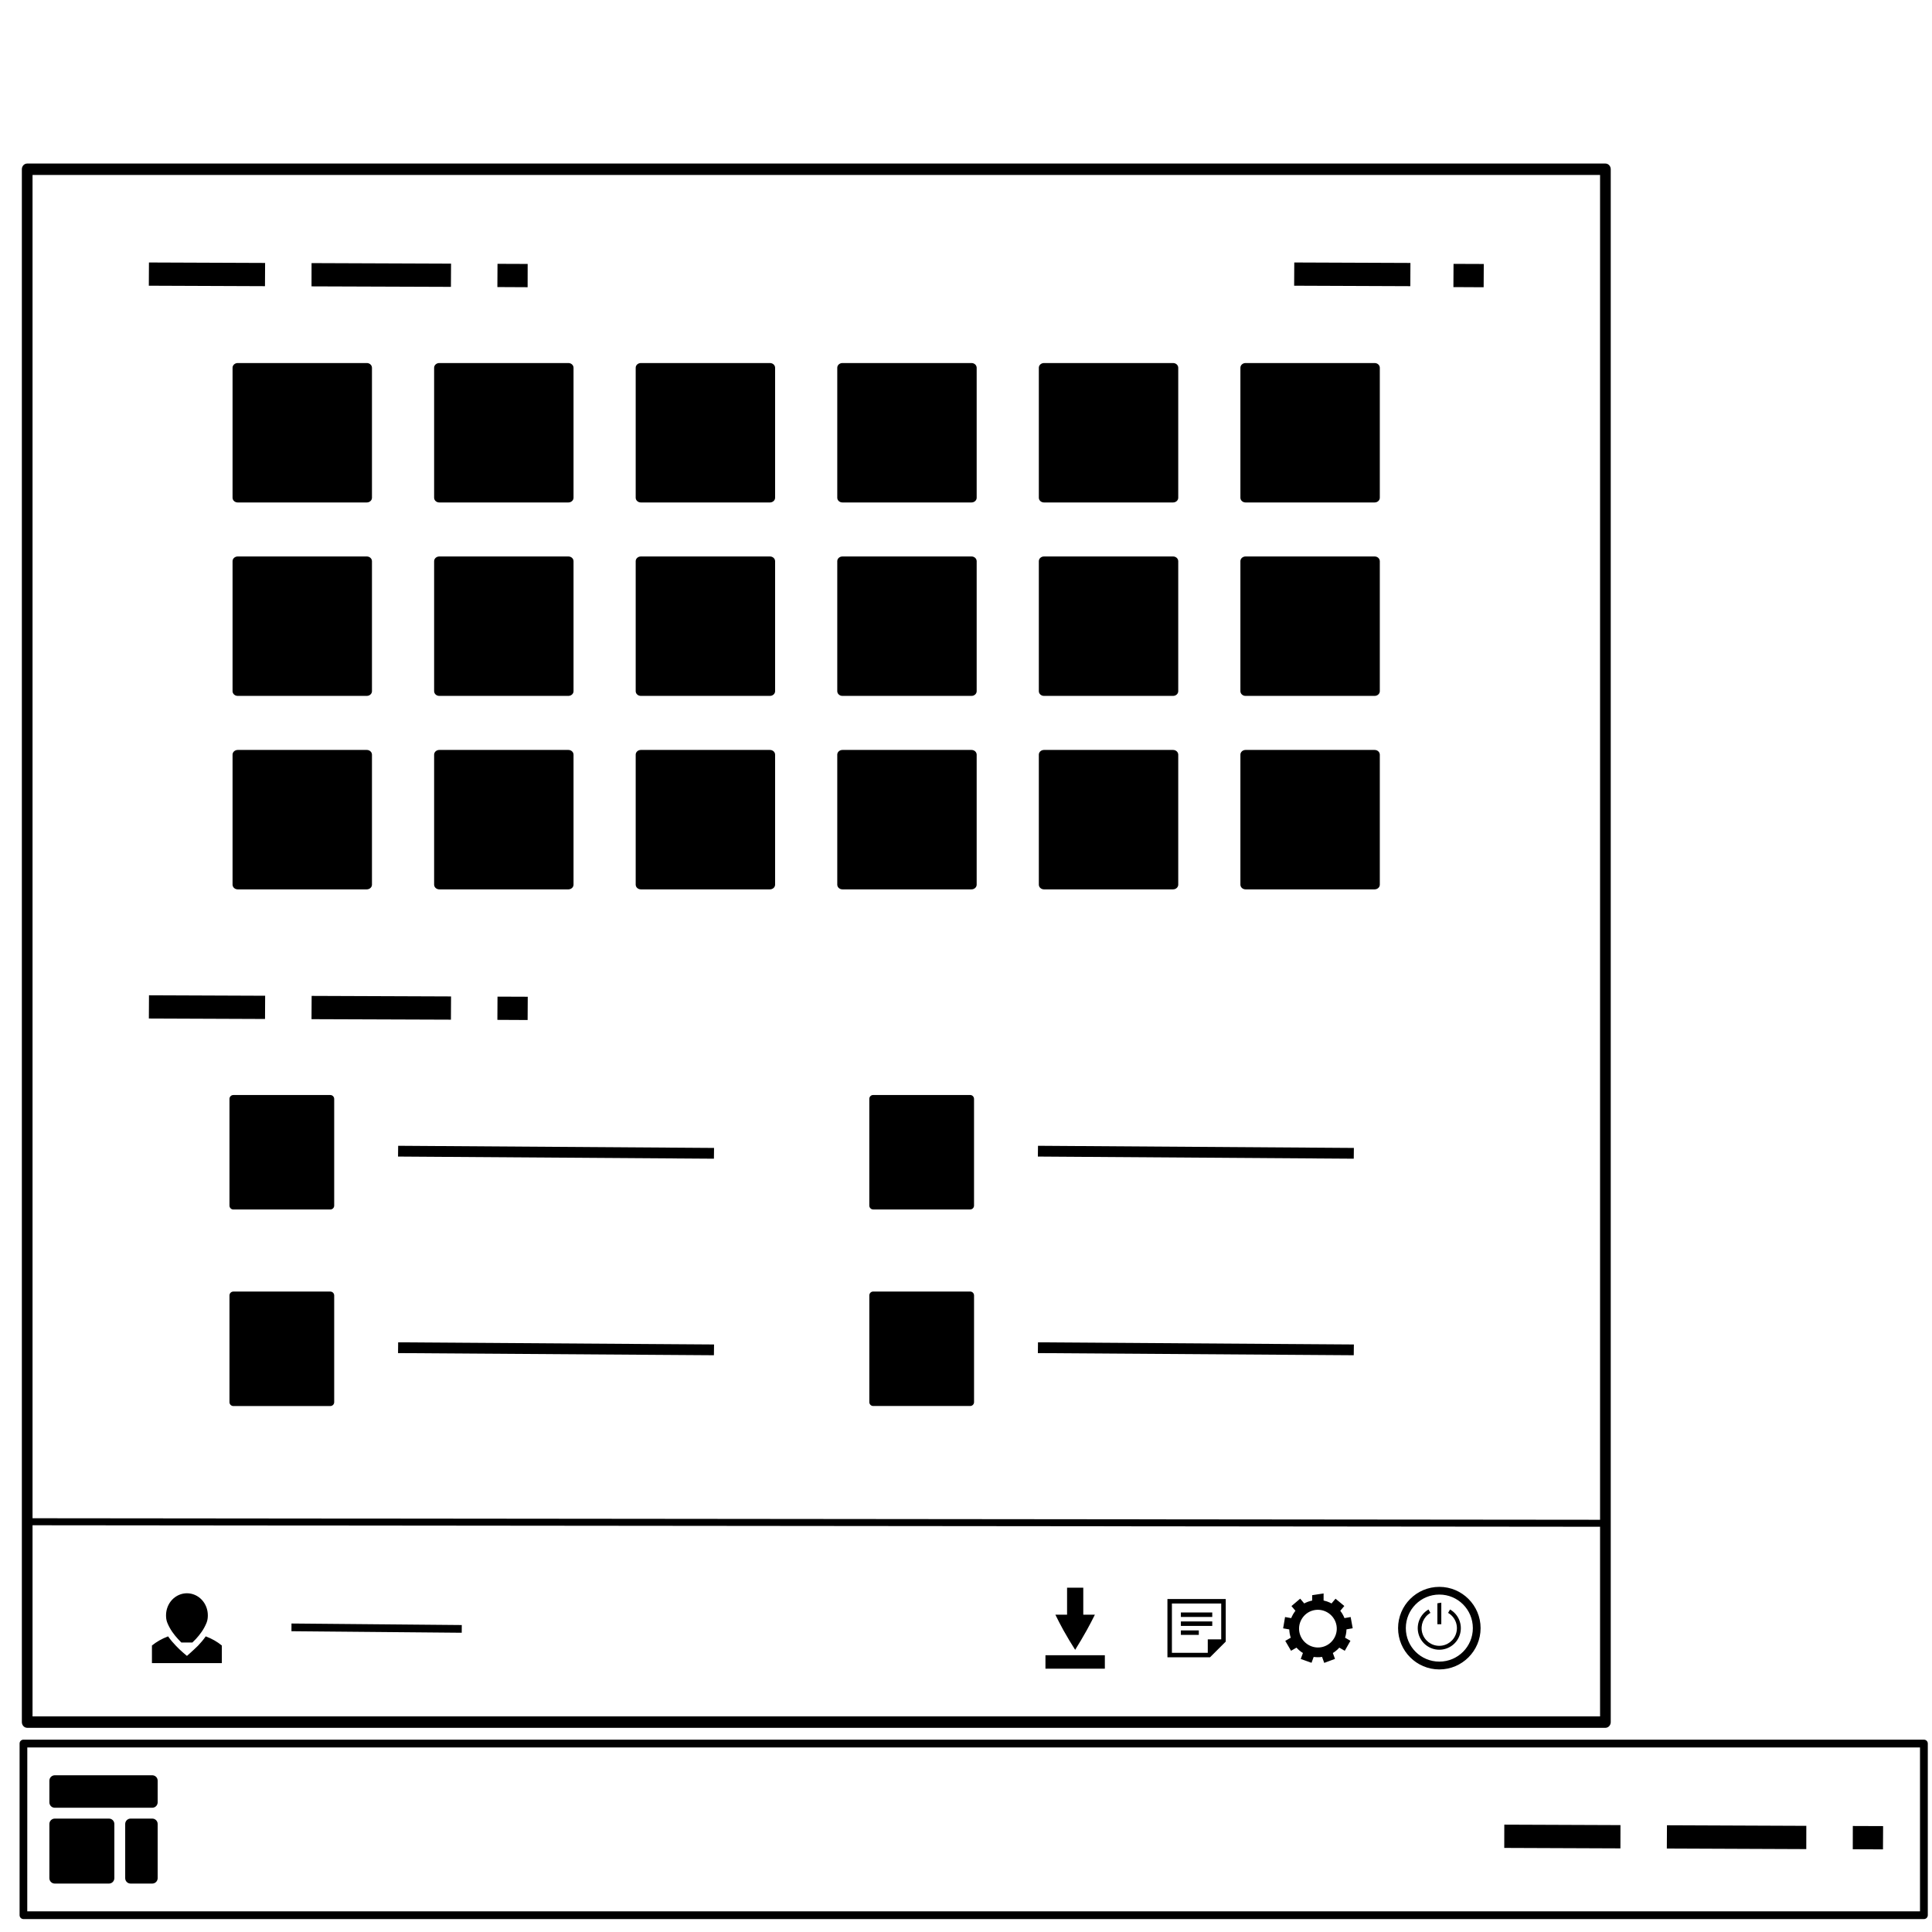
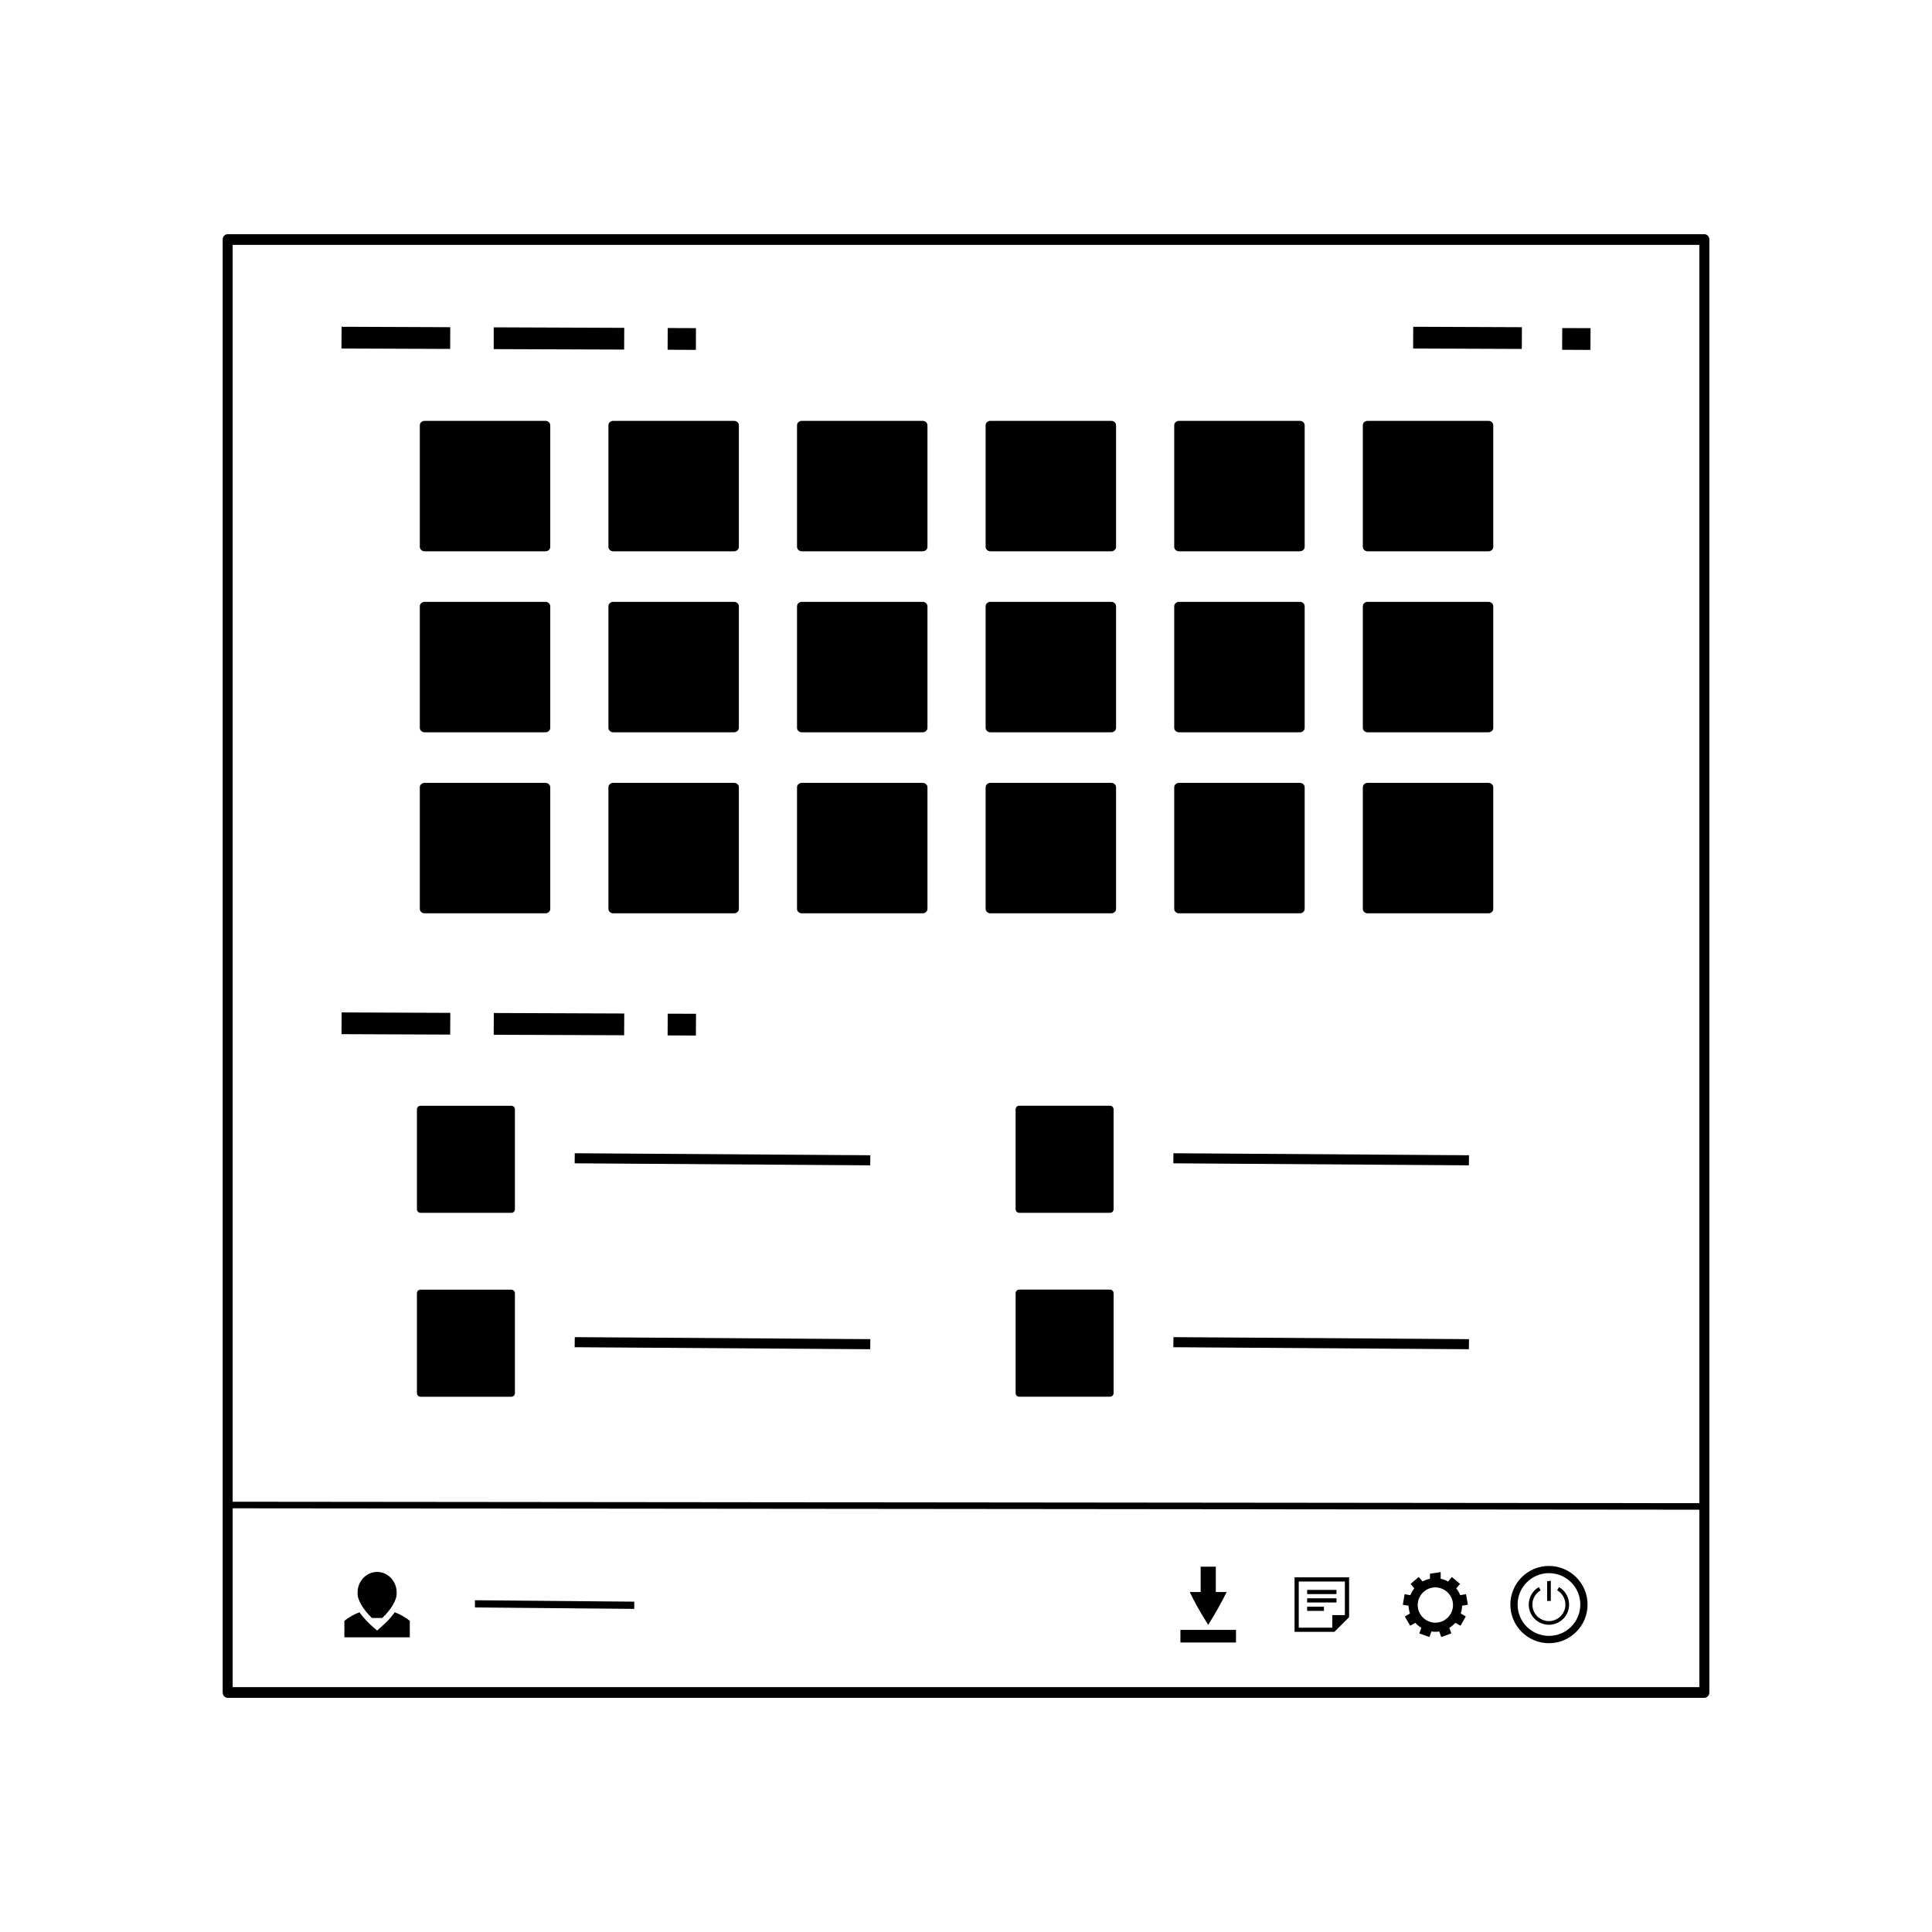
<svg xmlns="http://www.w3.org/2000/svg" width="66mm" height="66mm" viewBox="0 0 66 66" version="1.1" id="svg8">
  <defs id="defs2" />
  <g id="layer1" transform="translate(0,-231)">
-     <g id="g941">
-       <g transform="translate(76.67543,239.9084)" id="g4388">
-         <g style="fill:#000000;fill-opacity:1;stroke:none" transform="translate(-76.60298,-239.5935)" id="g1092-4">
-           <g style="fill:#000000;fill-opacity:1;stroke:none" id="g2840-0" transform="matrix(0.07586098,0,0,0.07586098,1.012328,290.7223)">
-             <g id="g1139-7" style="fill:#000000;fill-opacity:1;stroke:none">
-               <g style="fill:#000000;fill-opacity:1;stroke:none" id="g1144-8" transform="matrix(1.48656,0,0,1.48656,-15.40365,-13.20102)" />
-             </g>
-           </g>
-         </g>
-         <g transform="translate(-79.13605,-9.141133)" id="g8903-3" />
-         <g transform="translate(-78.2778,-11.78745)" id="g8647-1" />
-         <g transform="matrix(3.677482,0,0,1,-161.3171,-224.034)" style="fill-rule:nonzero;stroke:none" id="path36031-3-0" />
-         <g transform="translate(-74.24553,-9.382322)" id="g8899-4" />
-         <g transform="translate(-75.60775,-9.360326)" id="g8882-1" />
-         <g transform="translate(-74.6292,-9.444227)" id="g8894-2" />
-         <g transform="translate(-75.83303,-9.141614)" id="g8876-7" />
-         <g transform="translate(2.645833,-0.5291666)" id="g4176">
-           <g transform="matrix(1.075129,0,0,1.075129,-80.11779,-20.35901)" style="fill:#000000;fill-opacity:1;stroke:none" id="rect33684-8-0-5" />
-           <g transform="matrix(1.075129,0,0,1.075129,-80.11779,-13.64467)" style="fill:#000000;fill-opacity:1;stroke:none" id="rect33684-8-0-1-1" />
-         </g>
-         <g transform="translate(-1.5875,-0.5291666)" id="g4186">
-           <g transform="matrix(1.075129,0,0,1.075129,-54.02656,-13.64467)" style="fill:#000000;fill-opacity:1;stroke:none" id="rect33684-8-0-1-9-8" />
-           <g transform="matrix(1.075129,0,0,1.075129,-54.02711,-20.35901)" style="fill:#000000;fill-opacity:1;stroke:none" id="rect33684-8-0-2-1" />
-         </g>
-         <g transform="translate(-75.4301,2.764324)" id="g3506">
-           <g transform="matrix(1.430986,0,0,1.309559,29.63426,-59.42673)" style="fill:#000000;fill-opacity:1;stroke:none" id="rect33684-8-0-10" />
-           <g transform="matrix(1.430986,0,0,1.309559,22.74879,-59.42673)" style="fill:#000000;fill-opacity:1;stroke:none" id="rect33684-8-0-10-6" />
-           <g transform="matrix(1.430986,0,0,1.309559,15.86332,-59.42673)" style="fill:#000000;fill-opacity:1;stroke:none" id="rect33684-8-0-10-5" />
-           <g transform="matrix(1.430986,0,0,1.309559,8.977848,-59.42673)" style="fill:#000000;fill-opacity:1;stroke:none" id="rect33684-8-0-10-65" />
-           <g transform="matrix(1.430986,0,0,1.309559,2.092378,-59.42673)" style="fill:#000000;fill-opacity:1;stroke:none" id="rect33684-8-0-10-3" />
-           <g transform="matrix(1.430986,0,0,1.309559,-4.793089,-59.42673)" style="fill:#000000;fill-opacity:1;stroke:none" id="rect33684-8-0-10-52" />
-         </g>
-         <g transform="translate(-75.4301,9.373004)" id="g3506-3">
-           <g transform="matrix(1.430986,0,0,1.309559,29.63426,-59.42673)" style="fill:#000000;fill-opacity:1;stroke:none" id="rect33684-8-0-10-33" />
-           <g transform="matrix(1.430986,0,0,1.309559,22.74879,-59.42673)" style="fill:#000000;fill-opacity:1;stroke:none" id="rect33684-8-0-10-6-0" />
-           <g transform="matrix(1.430986,0,0,1.309559,15.86332,-59.42673)" style="fill:#000000;fill-opacity:1;stroke:none" id="rect33684-8-0-10-5-8" />
-           <g transform="matrix(1.430986,0,0,1.309559,8.977848,-59.42673)" style="fill:#000000;fill-opacity:1;stroke:none" id="rect33684-8-0-10-65-7" />
-           <g transform="matrix(1.430986,0,0,1.309559,2.092378,-59.42673)" style="fill:#000000;fill-opacity:1;stroke:none" id="rect33684-8-0-10-3-4" />
-           <g transform="matrix(1.430986,0,0,1.309559,-4.793089,-59.42673)" style="fill:#000000;fill-opacity:1;stroke:none" id="rect33684-8-0-10-52-3" />
-         </g>
-         <g transform="translate(-75.4301,15.98168)" id="g3506-2">
-           <g transform="matrix(1.430986,0,0,1.309559,29.63426,-59.42673)" style="fill:#000000;fill-opacity:1;stroke:none" id="rect33684-8-0-10-54" />
-           <g transform="matrix(1.430986,0,0,1.309559,22.74879,-59.42673)" style="fill:#000000;fill-opacity:1;stroke:none" id="rect33684-8-0-10-6-4" />
-           <g transform="matrix(1.430986,0,0,1.309559,15.86332,-59.42673)" style="fill:#000000;fill-opacity:1;stroke:none" id="rect33684-8-0-10-5-2" />
-           <g transform="matrix(1.430986,0,0,1.309559,8.977848,-59.42673)" style="fill:#000000;fill-opacity:1;stroke:none" id="rect33684-8-0-10-65-77" />
-           <g transform="matrix(1.430986,0,0,1.309559,2.092378,-59.42673)" style="fill:#000000;fill-opacity:1;stroke:none" id="rect33684-8-0-10-3-8" />
-           <g transform="matrix(1.430986,0,0,1.309559,-4.793089,-59.42673)" style="fill:#000000;fill-opacity:1;stroke:none" id="rect33684-8-0-10-52-8">
-             <path d="m 8.154,45.936 c -0.068,4.33e-4 -0.123,0.055 -0.123,0.123 v 3.391 c 4.328e-4,0.068 0.055,0.123 0.123,0.123 h 3.082 c 0.068,-4.33e-4 0.123,-0.055 0.123,-0.123 v -3.391 c -4.33e-4,-0.068 -0.055,-0.123 -0.123,-0.123 z m 4.812,0 c -0.068,4.33e-4 -0.123,0.055 -0.123,0.123 v 3.391 c 4.33e-4,0.068 0.055,0.123 0.123,0.123 h 3.082 c 0.068,-4.33e-4 0.123,-0.055 0.123,-0.123 v -3.391 c -4.33e-4,-0.068 -0.055,-0.123 -0.123,-0.123 z m 4.812,0 c -0.068,4.33e-4 -0.123,0.055 -0.123,0.123 v 3.391 c 4.33e-4,0.068 0.055,0.123 0.123,0.123 h 3.082 c 0.068,-4.33e-4 0.123,-0.055 0.123,-0.123 v -3.391 c -4.33e-4,-0.068 -0.055,-0.123 -0.123,-0.123 z m 4.812,0 c -0.068,4.33e-4 -0.123,0.055 -0.123,0.123 v 3.391 c 4.33e-4,0.068 0.055,0.123 0.123,0.123 h 3.082 c 0.068,-4.33e-4 0.123,-0.055 0.123,-0.123 v -3.391 c -4.33e-4,-0.068 -0.055,-0.123 -0.123,-0.123 z m 4.812,0 c -0.068,4.33e-4 -0.123,0.055 -0.123,0.123 v 3.391 c 4.33e-4,0.068 0.055,0.123 0.123,0.123 h 3.082 c 0.068,-4.33e-4 0.123,-0.055 0.123,-0.123 v -3.391 c -4.33e-4,-0.068 -0.055,-0.123 -0.123,-0.123 z m 4.812,0 c -0.068,4.33e-4 -0.123,0.055 -0.123,0.123 v 3.391 c 4.33e-4,0.068 0.055,0.123 0.123,0.123 h 3.082 c 0.068,-4.33e-4 0.123,-0.055 0.123,-0.123 v -3.391 c -4.33e-4,-0.068 -0.055,-0.123 -0.123,-0.123 z M 8.154,40.889 c -0.068,4.33e-4 -0.123,0.055 -0.123,0.123 v 3.391 c 4.328e-4,0.068 0.055,0.123 0.123,0.123 h 3.082 c 0.068,-4.33e-4 0.123,-0.055 0.123,-0.123 v -3.391 c -4.33e-4,-0.068 -0.055,-0.123 -0.123,-0.123 z m 4.812,0 c -0.068,4.33e-4 -0.123,0.055 -0.123,0.123 v 3.391 c 4.33e-4,0.068 0.055,0.123 0.123,0.123 h 3.082 c 0.068,-4.33e-4 0.123,-0.055 0.123,-0.123 v -3.391 c -4.33e-4,-0.068 -0.055,-0.123 -0.123,-0.123 z m 4.812,0 c -0.068,4.33e-4 -0.123,0.055 -0.123,0.123 v 3.391 c 4.33e-4,0.068 0.055,0.123 0.123,0.123 h 3.082 c 0.068,-4.33e-4 0.123,-0.055 0.123,-0.123 v -3.391 c -4.33e-4,-0.068 -0.055,-0.123 -0.123,-0.123 z m 4.812,0 c -0.068,4.33e-4 -0.123,0.055 -0.123,0.123 v 3.391 c 4.33e-4,0.068 0.055,0.123 0.123,0.123 h 3.082 c 0.068,-4.33e-4 0.123,-0.055 0.123,-0.123 v -3.391 c -4.33e-4,-0.068 -0.055,-0.123 -0.123,-0.123 z m 4.812,0 c -0.068,4.33e-4 -0.123,0.055 -0.123,0.123 v 3.391 c 4.33e-4,0.068 0.055,0.123 0.123,0.123 h 3.082 c 0.068,-4.33e-4 0.123,-0.055 0.123,-0.123 v -3.391 c -4.33e-4,-0.068 -0.055,-0.123 -0.123,-0.123 z m 4.812,0 c -0.068,4.33e-4 -0.123,0.055 -0.123,0.123 v 3.391 c 4.33e-4,0.068 0.055,0.123 0.123,0.123 h 3.082 c 0.068,-4.33e-4 0.123,-0.055 0.123,-0.123 v -3.391 c -4.33e-4,-0.068 -0.055,-0.123 -0.123,-0.123 z M 8.154,35.843 c -0.068,4.33e-4 -0.123,0.055 -0.123,0.123 v 3.391 c 4.328e-4,0.068 0.055,0.123 0.123,0.123 h 3.082 c 0.068,-4.33e-4 0.123,-0.055 0.123,-0.123 v -3.391 c -4.33e-4,-0.068 -0.055,-0.123 -0.123,-0.123 z m 4.812,0 c -0.068,4.33e-4 -0.123,0.055 -0.123,0.123 v 3.391 c 4.33e-4,0.068 0.055,0.123 0.123,0.123 h 3.082 c 0.068,-4.33e-4 0.123,-0.055 0.123,-0.123 v -3.391 c -4.33e-4,-0.068 -0.055,-0.123 -0.123,-0.123 z m 4.812,0 c -0.068,4.33e-4 -0.123,0.055 -0.123,0.123 v 3.391 c 4.33e-4,0.068 0.055,0.123 0.123,0.123 h 3.082 c 0.068,-4.33e-4 0.123,-0.055 0.123,-0.123 v -3.391 c -4.33e-4,-0.068 -0.055,-0.123 -0.123,-0.123 z m 4.812,0 c -0.068,4.33e-4 -0.123,0.055 -0.123,0.123 v 3.391 c 4.33e-4,0.068 0.055,0.123 0.123,0.123 h 3.082 c 0.068,-4.33e-4 0.123,-0.055 0.123,-0.123 v -3.391 c -4.33e-4,-0.068 -0.055,-0.123 -0.123,-0.123 z m 4.812,0 c -0.068,4.33e-4 -0.123,0.055 -0.123,0.123 v 3.391 c 4.33e-4,0.068 0.055,0.123 0.123,0.123 h 3.082 c 0.068,-4.33e-4 0.123,-0.055 0.123,-0.123 v -3.391 c -4.33e-4,-0.068 -0.055,-0.123 -0.123,-0.123 z m 4.812,0 c -0.068,4.33e-4 -0.123,0.055 -0.123,0.123 v 3.391 c 4.33e-4,0.068 0.055,0.123 0.123,0.123 h 3.082 c 0.068,-4.33e-4 0.123,-0.055 0.123,-0.123 v -3.391 c -4.33e-4,-0.068 -0.055,-0.123 -0.123,-0.123 z m -4.955,25.546 -0.003,0.281 7.541,0.056 0.003,-0.281 z m 0,-5.127 -0.003,0.281 7.541,0.056 0.003,-0.281 z m -3.935,-1.325 c -0.051,3.54e-4 -0.092,0.045 -0.092,0.101 v 2.784 c 3.25e-4,0.056 0.042,0.101 0.092,0.101 h 2.316 c 0.051,-3.54e-4 0.092,-0.045 0.092,-0.101 v -2.784 c -3.25e-4,-0.056 -0.042,-0.101 -0.092,-0.101 z m 3.8e-4,5.127 c -0.051,3.54e-4 -0.092,0.045 -0.092,0.101 v 2.784 c 3.25e-4,0.056 0.042,0.101 0.092,0.101 h 2.316 c 0.051,-3.54e-4 0.092,-0.045 0.092,-0.101 v -2.784 c -3.25e-4,-0.056 -0.042,-0.101 -0.092,-0.101 z m -11.34,1.325 -0.003,0.281 7.541,0.056 0.003,-0.281 z m 0,-5.127 -0.003,0.281 7.541,0.056 0.003,-0.281 z m -3.935,3.803 c -0.051,3.55e-4 -0.092,0.045 -0.092,0.101 v 2.784 c 3.251e-4,0.056 0.042,0.101 0.092,0.101 h 2.316 c 0.051,-3.54e-4 0.092,-0.045 0.092,-0.101 v -2.784 c -3.25e-4,-0.056 -0.042,-0.101 -0.092,-0.101 z m -10e-8,-5.127 c -0.051,3.55e-4 -0.092,0.045 -0.092,0.101 v 2.784 c 3.251e-4,0.056 0.042,0.101 0.092,0.101 h 2.316 c 0.051,-3.54e-4 0.092,-0.045 0.092,-0.101 v -2.784 c -3.25e-4,-0.056 -0.042,-0.101 -0.092,-0.101 z M 27.953,67.789 v 0.822 h 0.387 v -0.822 z m -0.279,0.705 c 0.059,0.133 0.123,0.268 0.192,0.405 0.09,0.176 0.184,0.347 0.28,0.511 3.25e-4,0 8.39e-4,-6.26e-4 0.001,-6.26e-4 0.094,-0.164 0.186,-0.334 0.276,-0.51 0.069,-0.137 0.134,-0.272 0.194,-0.405 l -0.944,-7e-6 z m -0.237,1.057 v 0.352 h 1.418 v -0.352 z m 6.081,-1.475 -0.208,0.193 0.188,0.244 0.209,-0.192 -0.189,-0.246 z m -0.361,0.48 -0.046,0.294 0.287,0.055 0.047,-0.294 -0.289,-0.056 z m 0.005,0.621 0.138,0.258 0.253,-0.159 -0.137,-0.259 -0.254,0.16 z m 0.37,0.472 0.257,0.1 0.1,-0.3 -0.257,-0.102 -0.1,0.301 z m 0.561,0.102 0.256,-0.104 -0.1,-0.3 -0.257,0.102 0.1,0.301 z m 0.49,-0.316 0.135,-0.26 -0.253,-0.159 -0.137,0.259 0.254,0.16 z m 0.189,-0.586 -0.049,-0.294 -0.287,0.055 0.047,0.294 0.289,-0.056 z m -0.2,-0.582 -0.21,-0.19 -0.188,0.244 0.209,0.192 0.189,-0.246 z m -0.495,-0.327 -0.273,0.045 v 0.298 h 0.273 v -0.342 z m 0.456,1.291 c 0.188,-0.356 0.075,-0.815 -0.251,-1.021 -0.326,-0.206 -0.746,-0.083 -0.934,0.273 -0.188,0.356 -0.075,0.815 0.251,1.021 0.326,0.206 0.746,0.083 0.934,-0.273 z M 34.331,69.104 c -0.125,0.236 -0.397,0.316 -0.614,0.179 -0.216,-0.137 -0.29,-0.435 -0.165,-0.671 0.125,-0.236 0.397,-0.316 0.614,-0.179 0.216,0.137 0.29,0.435 0.165,0.671 z m -3.661,-0.2 h 0.428 v 0.117 h -0.428 z m 0,-0.234 h 0.749 v 0.117 h -0.749 z m 0,-0.234 h 0.749 v 0.117 h -0.749 z m -0.321,-0.351 v 1.52 h 0.963 0.054 l 0.375,-0.409 v -0.058 -1.053 z m 0.107,0.117 h 1.177 v 0.936 h -0.321 v 0.351 H 30.456 Z m 6.126,0.156 c -0.202,0.127 -0.3,0.387 -0.24,0.633 0.06,0.246 0.264,0.417 0.497,0.417 0.233,0 0.437,-0.171 0.497,-0.417 0.06,-0.246 -0.038,-0.506 -0.24,-0.633 l -0.047,0.089 c 0.165,0.104 0.246,0.316 0.196,0.518 -0.049,0.201 -0.216,0.341 -0.407,0.341 -0.191,0 -0.357,-0.14 -0.407,-0.341 -0.049,-0.201 0.031,-0.413 0.196,-0.518 z m 0.211,-0.161 0.094,-0.017 v 0.563 h -0.094 z m 0.047,-0.429 c -0.543,0 -0.985,0.483 -0.985,1.077 0,0.594 0.442,1.077 0.985,1.077 0.543,0 0.985,-0.483 0.985,-1.077 10e-7,-0.594 -0.442,-1.077 -0.985,-1.077 z m 0,0.201 c 0.443,0 0.8,0.391 0.8,0.875 0,0.484 -0.357,0.874 -0.8,0.874 -0.443,0 -0.8,-0.39 -0.8,-0.874 -10e-7,-0.484 0.357,-0.875 0.8,-0.875 z m -27.402,0.755 -0.001,0.201 4.065,0.04 0.001,-0.201 z m -6.187,-2.746 -0.005,0.183 37.449,0.039 V 66.018 Z m -0.002,0.092 37.448,0.039 m -7.32,-32.889 -0.003,0.606 2.773,0.012 0.003,-0.606 z m 3.802,0.036 -0.003,0.606 0.722,0.004 0.003,-0.607 z m -31.144,-0.036 -0.003,0.606 2.773,0.012 0.003,-0.606 z m 3.882,0.016 -0.001,0.607 3.328,0.013 0.003,-0.606 z m 4.439,0.019 -0.003,0.606 0.722,0.004 0.001,-0.607 z m -8.32,19.081 -0.003,0.606 2.773,0.012 0.003,-0.606 z m 3.883,0.016 -0.003,0.607 3.328,0.013 0.003,-0.606 z m 4.437,0.019 -0.003,0.606 0.722,0.004 0.003,-0.607 z M 6.942,67.935 c -0.132,1.3e-5 -0.26,0.061 -0.353,0.168 -0.093,0.107 -0.146,0.254 -0.146,0.406 v 4.42e-4 c 2.426e-4,0.058 0.005,0.126 0.03,0.194 0.066,0.178 0.164,0.316 0.254,0.423 h -1.617e-4 c 0.025,0.031 0.053,0.063 0.081,0.093 h 0.264 c 0.029,-0.031 0.058,-0.062 0.085,-0.093 h -2.425e-4 c 0.09,-0.107 0.189,-0.245 0.254,-0.423 0.025,-0.068 0.03,-0.136 0.03,-0.194 v -4.42e-4 c 0,-0.152 -0.053,-0.299 -0.146,-0.406 C 7.202,67.996 7.074,67.935 6.942,67.935 h -4.29e-5 z m 0.449,1.124 c -0.059,0.093 -0.124,0.174 -0.185,0.244 h 2.426e-4 c -0.112,0.121 -0.264,0.266 -0.264,0.266 0,0 -0.16,-0.142 -0.265,-0.266 h 2.426e-4 c -0.061,-0.069 -0.126,-0.15 -0.185,-0.243 -0.003,0.001 -0.005,0.002 -0.008,0.003 -0.143,0.059 -0.268,0.138 -0.378,0.235 v 0.459 h 0.591 7.267e-4 0.486 0.591 v -0.459 c -0.109,-0.098 -0.234,-0.176 -0.376,-0.235 -0.003,-0.001 -0.006,-0.002 -0.009,-0.004 z M 3.128,30.639 c -0.07,4.34e-4 -0.127,0.066 -0.127,0.148 v 40.508 c -3.784e-4,0.082 0.056,0.149 0.127,0.15 H 40.805 c 0.07,-4.39e-4 0.127,-0.067 0.127,-0.15 V 30.787 c -3.72e-4,-0.082 -0.057,-0.148 -0.127,-0.148 z m 0.128,0.298 H 40.677 V 71.147 H 3.256 Z m 0.531,42.876 h 1.293 c 0.072,0 0.129,0.063 0.129,0.141 v 1.413 c 0,0.078 -0.058,0.141 -0.129,0.141 H 3.787 c -0.072,0 -0.129,-0.063 -0.129,-0.141 v -1.413 c 0,-0.078 0.058,-0.141 0.129,-0.141 z m 1.81,0 h 0.517 c 0.072,0 0.129,0.063 0.129,0.141 v 1.413 c 0,0.078 -0.058,0.141 -0.129,0.141 H 5.597 c -0.072,0 -0.129,-0.063 -0.129,-0.141 v -1.413 c 0,-0.078 0.058,-0.141 0.129,-0.141 z m -1.81,-1.13 h 2.327 c 0.072,0 0.129,0.063 0.129,0.141 v 0.565 c 0,0.078 -0.058,0.141 -0.129,0.141 H 3.787 c -0.072,0 -0.129,-0.063 -0.129,-0.141 v -0.565 c 0,-0.078 0.058,-0.141 0.129,-0.141 z m 34.604,1.288 -0.001,0.607 2.773,0.012 0.001,-0.607 z m 3.883,0.016 -0.003,0.607 3.329,0.015 0.001,-0.607 z m 4.437,0.019 -0.001,0.607 0.721,0.003 0.003,-0.607 z m -43.673,-2.252 c -0.051,6.06e-4 -0.092,0.046 -0.091,0.101 v 4.479 c 5.445e-4,0.055 0.041,0.099 0.091,0.1 H 48.408 c 0.051,2.15e-4 0.092,-0.044 0.093,-0.1 v -4.479 c 2e-4,-0.056 -0.041,-0.102 -0.093,-0.101 z m 0.093,0.203 H 48.315 v 4.276 H 3.13 Z" style="color:#000000;font-style:normal;font-variant:normal;font-weight:normal;font-stretch:normal;font-size:medium;line-height:normal;font-family:sans-serif;font-variant-ligatures:normal;font-variant-position:normal;font-variant-caps:normal;font-variant-numeric:normal;font-variant-alternates:normal;font-feature-settings:normal;text-indent:0;text-align:start;text-decoration:none;text-decoration-line:none;text-decoration-style:solid;text-decoration-color:#000000;letter-spacing:normal;word-spacing:normal;text-transform:none;writing-mode:lr-tb;direction:ltr;text-orientation:mixed;dominant-baseline:auto;baseline-shift:baseline;text-anchor:start;white-space:normal;shape-padding:0;clip-rule:nonzero;display:inline;overflow:visible;visibility:visible;isolation:auto;mix-blend-mode:normal;color-interpolation:sRGB;color-interpolation-filters:linearRGB;solid-color:#000000;solid-opacity:1;vector-effect:none;fill:#000000;fill-opacity:1;fill-rule:nonzero;stroke:none;stroke-linecap:butt;stroke-linejoin:round;stroke-miterlimit:4;stroke-dasharray:none;stroke-dashoffset:0;stroke-opacity:1;color-rendering:auto;image-rendering:auto;shape-rendering:auto;text-rendering:auto;enable-background:accumulate" id="path2030-5-2-20-47-3" />
-           </g>
+     <g style="fill:#000000;fill-opacity:1;stroke:none" transform="translate(0.072453,0.31485)" id="g1092-4">
+       <g style="fill:#000000;fill-opacity:1;stroke:none" id="g2840-0" transform="matrix(0.07586098,0,0,0.07586098,1.012328,290.7223)">
+         <g id="g1139-7" style="fill:#000000;fill-opacity:1;stroke:none">
+           <g style="fill:#000000;fill-opacity:1;stroke:none" id="g1144-8" transform="matrix(1.48656,0,0,1.48656,-15.40365,-13.20102)" />
        </g>
      </g>
    </g>
+     <g transform="translate(-2.460616,230.7673)" id="g8903-3" />
+     <g transform="translate(-1.602368,228.1209)" id="g8647-1" />
+     <g transform="matrix(3.677482,0,0,1,-84.64169,15.87442)" style="fill-rule:nonzero;stroke:none" id="path36031-3-0" />
+     <g transform="translate(2.429901,230.5261)" id="g8899-4" />
+     <g transform="translate(1.067682,230.5481)" id="g8882-1" />
+     <g transform="translate(2.046236,230.4642)" id="g8894-2" />
+     <g transform="translate(0.842401,230.7668)" id="g8876-7" />
+     <g transform="translate(79.32127,239.3792)" id="g4176">
+       <g transform="matrix(1.075129,0,0,1.075129,-80.11779,-20.35901)" style="fill:#000000;fill-opacity:1;stroke:none" id="rect33684-8-0-5" />
+       <g transform="matrix(1.075129,0,0,1.075129,-80.11779,-13.64467)" style="fill:#000000;fill-opacity:1;stroke:none" id="rect33684-8-0-1-1" />
+     </g>
+     <g transform="translate(75.08793,239.3792)" id="g4186">
+       <g transform="matrix(1.075129,0,0,1.075129,-54.02656,-13.64467)" style="fill:#000000;fill-opacity:1;stroke:none" id="rect33684-8-0-1-9-8" />
+       <g transform="matrix(1.075129,0,0,1.075129,-54.02711,-20.35901)" style="fill:#000000;fill-opacity:1;stroke:none" id="rect33684-8-0-2-1" />
+     </g>
+     <g transform="translate(1.245337,242.6727)" id="g3506">
+       <g transform="matrix(1.430986,0,0,1.309559,29.63426,-59.42673)" style="fill:#000000;fill-opacity:1;stroke:none" id="rect33684-8-0-10" />
+       <g transform="matrix(1.430986,0,0,1.309559,22.74879,-59.42673)" style="fill:#000000;fill-opacity:1;stroke:none" id="rect33684-8-0-10-6" />
+       <g transform="matrix(1.430986,0,0,1.309559,15.86332,-59.42673)" style="fill:#000000;fill-opacity:1;stroke:none" id="rect33684-8-0-10-5" />
+       <g transform="matrix(1.430986,0,0,1.309559,8.977848,-59.42673)" style="fill:#000000;fill-opacity:1;stroke:none" id="rect33684-8-0-10-65" />
+       <g transform="matrix(1.430986,0,0,1.309559,2.092378,-59.42673)" style="fill:#000000;fill-opacity:1;stroke:none" id="rect33684-8-0-10-3" />
+       <g transform="matrix(1.430986,0,0,1.309559,-4.793089,-59.42673)" style="fill:#000000;fill-opacity:1;stroke:none" id="rect33684-8-0-10-52" />
+     </g>
+     <g transform="translate(1.245337,249.2814)" id="g3506-3">
+       <g transform="matrix(1.430986,0,0,1.309559,29.63426,-59.42673)" style="fill:#000000;fill-opacity:1;stroke:none" id="rect33684-8-0-10-33" />
+       <g transform="matrix(1.430986,0,0,1.309559,22.74879,-59.42673)" style="fill:#000000;fill-opacity:1;stroke:none" id="rect33684-8-0-10-6-0" />
+       <g transform="matrix(1.430986,0,0,1.309559,15.86332,-59.42673)" style="fill:#000000;fill-opacity:1;stroke:none" id="rect33684-8-0-10-5-8" />
+       <g transform="matrix(1.430986,0,0,1.309559,8.977848,-59.42673)" style="fill:#000000;fill-opacity:1;stroke:none" id="rect33684-8-0-10-65-7" />
+       <g transform="matrix(1.430986,0,0,1.309559,2.092378,-59.42673)" style="fill:#000000;fill-opacity:1;stroke:none" id="rect33684-8-0-10-3-4" />
+       <g transform="matrix(1.430986,0,0,1.309559,-4.793089,-59.42673)" style="fill:#000000;fill-opacity:1;stroke:none" id="rect33684-8-0-10-52-3" />
+     </g>
+     <g transform="matrix(1.430986,0,0,1.309559,30.8796,196.4633)" style="fill:#000000;fill-opacity:1;stroke:none" id="rect33684-8-0-10-54" />
+     <g transform="matrix(1.430986,0,0,1.309559,23.99413,196.4633)" style="fill:#000000;fill-opacity:1;stroke:none" id="rect33684-8-0-10-6-4" />
+     <g transform="matrix(1.430986,0,0,1.309559,17.10866,196.4633)" style="fill:#000000;fill-opacity:1;stroke:none" id="rect33684-8-0-10-5-2" />
+     <g transform="matrix(1.430986,0,0,1.309559,10.22319,196.4633)" style="fill:#000000;fill-opacity:1;stroke:none" id="rect33684-8-0-10-65-77" />
+     <g transform="matrix(1.430986,0,0,1.309559,3.337715,196.4633)" style="fill:#000000;fill-opacity:1;stroke:none" id="rect33684-8-0-10-3-8" />
+     <g transform="matrix(1.338931,0,0,1.225316,3.588614,201.4577)" style="fill:#000000;fill-opacity:1;stroke:none" id="rect33684-8-0-10-52-8">
+       <path d="m 8.154,45.936 c -0.068,4.33e-4 -0.123,0.055 -0.123,0.123 v 3.391 c 4.328e-4,0.068 0.055,0.123 0.123,0.123 h 3.082 c 0.068,-4.33e-4 0.123,-0.055 0.123,-0.123 v -3.391 c -4.33e-4,-0.068 -0.055,-0.123 -0.123,-0.123 z m 4.812,0 c -0.068,4.33e-4 -0.123,0.055 -0.123,0.123 v 3.391 c 4.33e-4,0.068 0.055,0.123 0.123,0.123 h 3.082 c 0.068,-4.33e-4 0.123,-0.055 0.123,-0.123 v -3.391 c -4.33e-4,-0.068 -0.055,-0.123 -0.123,-0.123 z m 4.812,0 c -0.068,4.33e-4 -0.123,0.055 -0.123,0.123 v 3.391 c 4.33e-4,0.068 0.055,0.123 0.123,0.123 h 3.082 c 0.068,-4.33e-4 0.123,-0.055 0.123,-0.123 v -3.391 c -4.33e-4,-0.068 -0.055,-0.123 -0.123,-0.123 z m 4.812,0 c -0.068,4.33e-4 -0.123,0.055 -0.123,0.123 v 3.391 c 4.33e-4,0.068 0.055,0.123 0.123,0.123 h 3.082 c 0.068,-4.33e-4 0.123,-0.055 0.123,-0.123 v -3.391 c -4.33e-4,-0.068 -0.055,-0.123 -0.123,-0.123 z m 4.812,0 c -0.068,4.33e-4 -0.123,0.055 -0.123,0.123 v 3.391 c 4.33e-4,0.068 0.055,0.123 0.123,0.123 h 3.082 c 0.068,-4.33e-4 0.123,-0.055 0.123,-0.123 v -3.391 c -4.33e-4,-0.068 -0.055,-0.123 -0.123,-0.123 z m 4.812,0 c -0.068,4.33e-4 -0.123,0.055 -0.123,0.123 v 3.391 c 4.33e-4,0.068 0.055,0.123 0.123,0.123 h 3.082 c 0.068,-4.33e-4 0.123,-0.055 0.123,-0.123 v -3.391 c -4.33e-4,-0.068 -0.055,-0.123 -0.123,-0.123 z M 8.154,40.889 c -0.068,4.33e-4 -0.123,0.055 -0.123,0.123 v 3.391 c 4.328e-4,0.068 0.055,0.123 0.123,0.123 h 3.082 c 0.068,-4.33e-4 0.123,-0.055 0.123,-0.123 v -3.391 c -4.33e-4,-0.068 -0.055,-0.123 -0.123,-0.123 z m 4.812,0 c -0.068,4.33e-4 -0.123,0.055 -0.123,0.123 v 3.391 c 4.33e-4,0.068 0.055,0.123 0.123,0.123 h 3.082 c 0.068,-4.33e-4 0.123,-0.055 0.123,-0.123 v -3.391 c -4.33e-4,-0.068 -0.055,-0.123 -0.123,-0.123 z m 4.812,0 c -0.068,4.33e-4 -0.123,0.055 -0.123,0.123 v 3.391 c 4.33e-4,0.068 0.055,0.123 0.123,0.123 h 3.082 c 0.068,-4.33e-4 0.123,-0.055 0.123,-0.123 v -3.391 c -4.33e-4,-0.068 -0.055,-0.123 -0.123,-0.123 z m 4.812,0 c -0.068,4.33e-4 -0.123,0.055 -0.123,0.123 v 3.391 c 4.33e-4,0.068 0.055,0.123 0.123,0.123 h 3.082 c 0.068,-4.33e-4 0.123,-0.055 0.123,-0.123 v -3.391 c -4.33e-4,-0.068 -0.055,-0.123 -0.123,-0.123 z m 4.812,0 c -0.068,4.33e-4 -0.123,0.055 -0.123,0.123 v 3.391 c 4.33e-4,0.068 0.055,0.123 0.123,0.123 h 3.082 c 0.068,-4.33e-4 0.123,-0.055 0.123,-0.123 v -3.391 c -4.33e-4,-0.068 -0.055,-0.123 -0.123,-0.123 z m 4.812,0 c -0.068,4.33e-4 -0.123,0.055 -0.123,0.123 v 3.391 c 4.33e-4,0.068 0.055,0.123 0.123,0.123 h 3.082 c 0.068,-4.33e-4 0.123,-0.055 0.123,-0.123 v -3.391 c -4.33e-4,-0.068 -0.055,-0.123 -0.123,-0.123 z M 8.154,35.843 c -0.068,4.33e-4 -0.123,0.055 -0.123,0.123 v 3.391 c 4.328e-4,0.068 0.055,0.123 0.123,0.123 h 3.082 c 0.068,-4.33e-4 0.123,-0.055 0.123,-0.123 v -3.391 c -4.33e-4,-0.068 -0.055,-0.123 -0.123,-0.123 z m 4.812,0 c -0.068,4.33e-4 -0.123,0.055 -0.123,0.123 v 3.391 c 4.33e-4,0.068 0.055,0.123 0.123,0.123 h 3.082 c 0.068,-4.33e-4 0.123,-0.055 0.123,-0.123 v -3.391 c -4.33e-4,-0.068 -0.055,-0.123 -0.123,-0.123 z m 4.812,0 c -0.068,4.33e-4 -0.123,0.055 -0.123,0.123 v 3.391 c 4.33e-4,0.068 0.055,0.123 0.123,0.123 h 3.082 c 0.068,-4.33e-4 0.123,-0.055 0.123,-0.123 v -3.391 c -4.33e-4,-0.068 -0.055,-0.123 -0.123,-0.123 z m 4.812,0 c -0.068,4.33e-4 -0.123,0.055 -0.123,0.123 v 3.391 c 4.33e-4,0.068 0.055,0.123 0.123,0.123 h 3.082 c 0.068,-4.33e-4 0.123,-0.055 0.123,-0.123 v -3.391 c -4.33e-4,-0.068 -0.055,-0.123 -0.123,-0.123 z m 4.812,0 c -0.068,4.33e-4 -0.123,0.055 -0.123,0.123 v 3.391 c 4.33e-4,0.068 0.055,0.123 0.123,0.123 h 3.082 c 0.068,-4.33e-4 0.123,-0.055 0.123,-0.123 v -3.391 c -4.33e-4,-0.068 -0.055,-0.123 -0.123,-0.123 z m 4.812,0 c -0.068,4.33e-4 -0.123,0.055 -0.123,0.123 v 3.391 c 4.33e-4,0.068 0.055,0.123 0.123,0.123 h 3.082 c 0.068,-4.33e-4 0.123,-0.055 0.123,-0.123 v -3.391 c -4.33e-4,-0.068 -0.055,-0.123 -0.123,-0.123 z m -4.955,25.546 -0.003,0.281 7.541,0.056 0.003,-0.281 z m 0,-5.127 -0.003,0.281 7.541,0.056 0.003,-0.281 z m -3.935,-1.325 c -0.051,3.54e-4 -0.092,0.045 -0.092,0.101 v 2.784 c 3.25e-4,0.056 0.042,0.101 0.092,0.101 h 2.316 c 0.051,-3.54e-4 0.092,-0.045 0.092,-0.101 v -2.784 c -3.25e-4,-0.056 -0.042,-0.101 -0.092,-0.101 z m 3.8e-4,5.127 c -0.051,3.54e-4 -0.092,0.045 -0.092,0.101 v 2.784 c 3.25e-4,0.056 0.042,0.101 0.092,0.101 h 2.316 c 0.051,-3.54e-4 0.092,-0.045 0.092,-0.101 v -2.784 c -3.25e-4,-0.056 -0.042,-0.101 -0.092,-0.101 z m -11.34,1.325 -0.003,0.281 7.541,0.056 0.003,-0.281 z m 0,-5.127 -0.003,0.281 7.541,0.056 0.003,-0.281 z m -3.935,3.803 c -0.051,3.55e-4 -0.092,0.045 -0.092,0.101 v 2.784 c 3.251e-4,0.056 0.042,0.101 0.092,0.101 h 2.316 c 0.051,-3.54e-4 0.092,-0.045 0.092,-0.101 v -2.784 c -3.25e-4,-0.056 -0.042,-0.101 -0.092,-0.101 z m -10e-8,-5.127 c -0.051,3.55e-4 -0.092,0.045 -0.092,0.101 v 2.784 c 3.251e-4,0.056 0.042,0.101 0.092,0.101 h 2.316 c 0.051,-3.54e-4 0.092,-0.045 0.092,-0.101 v -2.784 c -3.25e-4,-0.056 -0.042,-0.101 -0.092,-0.101 z M 27.953,67.789 v 0.822 h 0.387 v -0.822 z m -0.279,0.705 c 0.059,0.133 0.123,0.268 0.192,0.405 0.09,0.176 0.184,0.347 0.28,0.511 3.25e-4,0 8.39e-4,-6.26e-4 0.001,-6.26e-4 0.094,-0.164 0.186,-0.334 0.276,-0.51 0.069,-0.137 0.134,-0.272 0.194,-0.405 l -0.944,-7e-6 z m -0.237,1.057 v 0.352 h 1.418 v -0.352 z m 6.081,-1.475 -0.208,0.193 0.188,0.244 0.209,-0.192 -0.189,-0.246 z m -0.361,0.48 -0.046,0.294 0.287,0.055 0.047,-0.294 -0.289,-0.056 z m 0.005,0.621 0.138,0.258 0.253,-0.159 -0.137,-0.259 -0.254,0.16 z m 0.37,0.472 0.257,0.1 0.1,-0.3 -0.257,-0.102 -0.1,0.301 z m 0.561,0.102 0.256,-0.104 -0.1,-0.3 -0.257,0.102 0.1,0.301 z m 0.49,-0.316 0.135,-0.26 -0.253,-0.159 -0.137,0.259 0.254,0.16 z m 0.189,-0.586 -0.049,-0.294 -0.287,0.055 0.047,0.294 0.289,-0.056 z m -0.2,-0.582 -0.21,-0.19 -0.188,0.244 0.209,0.192 0.189,-0.246 z m -0.495,-0.327 -0.273,0.045 v 0.298 h 0.273 v -0.342 z m 0.456,1.291 c 0.188,-0.356 0.075,-0.815 -0.251,-1.021 -0.326,-0.206 -0.746,-0.083 -0.934,0.273 -0.188,0.356 -0.075,0.815 0.251,1.021 0.326,0.206 0.746,0.083 0.934,-0.273 z M 34.331,69.104 c -0.125,0.236 -0.397,0.316 -0.614,0.179 -0.216,-0.137 -0.29,-0.435 -0.165,-0.671 0.125,-0.236 0.397,-0.316 0.614,-0.179 0.216,0.137 0.29,0.435 0.165,0.671 z m -3.661,-0.2 h 0.428 v 0.117 h -0.428 z m 0,-0.234 h 0.749 v 0.117 h -0.749 z m 0,-0.234 h 0.749 v 0.117 h -0.749 z m -0.321,-0.351 v 1.52 h 0.963 0.054 l 0.375,-0.409 v -0.058 -1.053 z m 0.107,0.117 h 1.177 v 0.936 h -0.321 v 0.351 H 30.456 Z m 6.126,0.156 c -0.202,0.127 -0.3,0.387 -0.24,0.633 0.06,0.246 0.264,0.417 0.497,0.417 0.233,0 0.437,-0.171 0.497,-0.417 0.06,-0.246 -0.038,-0.506 -0.24,-0.633 l -0.047,0.089 c 0.165,0.104 0.246,0.316 0.196,0.518 -0.049,0.201 -0.216,0.341 -0.407,0.341 -0.191,0 -0.357,-0.14 -0.407,-0.341 -0.049,-0.201 0.031,-0.413 0.196,-0.518 z m 0.211,-0.161 0.094,-0.017 v 0.563 h -0.094 z m 0.047,-0.429 c -0.543,0 -0.985,0.483 -0.985,1.077 0,0.594 0.442,1.077 0.985,1.077 0.543,0 0.985,-0.483 0.985,-1.077 10e-7,-0.594 -0.442,-1.077 -0.985,-1.077 z m 0,0.201 c 0.443,0 0.8,0.391 0.8,0.875 0,0.484 -0.357,0.874 -0.8,0.874 -0.443,0 -0.8,-0.39 -0.8,-0.874 -10e-7,-0.484 0.357,-0.875 0.8,-0.875 z m -27.402,0.755 -0.001,0.201 4.065,0.04 0.001,-0.201 z m -6.187,-2.746 -0.005,0.183 37.449,0.039 V 66.018 Z m -0.002,0.092 37.448,0.039 m -7.32,-32.889 -0.003,0.606 2.773,0.012 0.003,-0.606 z m 3.802,0.036 -0.003,0.606 0.722,0.004 0.003,-0.607 z m -31.144,-0.036 -0.003,0.606 2.773,0.012 0.003,-0.606 z m 3.882,0.016 -0.001,0.607 3.328,0.013 0.003,-0.606 z m 4.439,0.019 -0.003,0.606 0.722,0.004 0.001,-0.607 z m -8.32,19.081 -0.003,0.606 2.773,0.012 0.003,-0.606 z m 3.883,0.016 -0.003,0.607 3.328,0.013 0.003,-0.606 z m 4.437,0.019 -0.003,0.606 0.722,0.004 0.003,-0.607 z M 6.942,67.935 c -0.132,1.3e-5 -0.26,0.061 -0.353,0.168 -0.093,0.107 -0.146,0.254 -0.146,0.406 v 4.42e-4 c 2.426e-4,0.058 0.005,0.126 0.03,0.194 0.066,0.178 0.164,0.316 0.254,0.423 h -1.617e-4 c 0.025,0.031 0.053,0.063 0.081,0.093 h 0.264 c 0.029,-0.031 0.058,-0.062 0.085,-0.093 h -2.425e-4 c 0.09,-0.107 0.189,-0.245 0.254,-0.423 0.025,-0.068 0.03,-0.136 0.03,-0.194 v -4.42e-4 c 0,-0.152 -0.053,-0.299 -0.146,-0.406 C 7.202,67.996 7.074,67.935 6.942,67.935 h -4.29e-5 z m 0.449,1.124 c -0.059,0.093 -0.124,0.174 -0.185,0.244 h 2.426e-4 c -0.112,0.121 -0.264,0.266 -0.264,0.266 0,0 -0.16,-0.142 -0.265,-0.266 h 2.426e-4 c -0.061,-0.069 -0.126,-0.15 -0.185,-0.243 -0.003,0.001 -0.005,0.002 -0.008,0.003 -0.143,0.059 -0.268,0.138 -0.378,0.235 v 0.459 h 0.591 7.267e-4 0.486 0.591 v -0.459 c -0.109,-0.098 -0.234,-0.176 -0.376,-0.235 -0.003,-0.001 -0.006,-0.002 -0.009,-0.004 z M 3.128,30.639 c -0.07,4.34e-4 -0.127,0.066 -0.127,0.148 v 40.508 c -3.784e-4,0.082 0.056,0.149 0.127,0.15 H 40.805 c 0.07,-4.39e-4 0.127,-0.067 0.127,-0.15 V 30.787 c -3.72e-4,-0.082 -0.057,-0.148 -0.127,-0.148 z m 0.128,0.298 H 40.677 V 71.147 H 3.256 Z" style="color:#000000;font-style:normal;font-variant:normal;font-weight:normal;font-stretch:normal;font-size:medium;line-height:normal;font-family:sans-serif;font-variant-ligatures:normal;font-variant-position:normal;font-variant-caps:normal;font-variant-numeric:normal;font-variant-alternates:normal;font-feature-settings:normal;text-indent:0;text-align:start;text-decoration:none;text-decoration-line:none;text-decoration-style:solid;text-decoration-color:#000000;letter-spacing:normal;word-spacing:normal;text-transform:none;writing-mode:lr-tb;direction:ltr;text-orientation:mixed;dominant-baseline:auto;baseline-shift:baseline;text-anchor:start;white-space:normal;shape-padding:0;clip-rule:nonzero;display:inline;overflow:visible;visibility:visible;isolation:auto;mix-blend-mode:normal;color-interpolation:sRGB;color-interpolation-filters:linearRGB;solid-color:#000000;solid-opacity:1;fill:#000000;fill-opacity:1;fill-rule:nonzero;stroke:none;stroke-linecap:butt;stroke-linejoin:round;stroke-miterlimit:4;stroke-dasharray:none;stroke-dashoffset:0;stroke-opacity:1;color-rendering:auto;image-rendering:auto;shape-rendering:auto;text-rendering:auto;enable-background:accumulate" id="path2030-5-2-20-47-3" />
+     </g>
  </g>
</svg>
